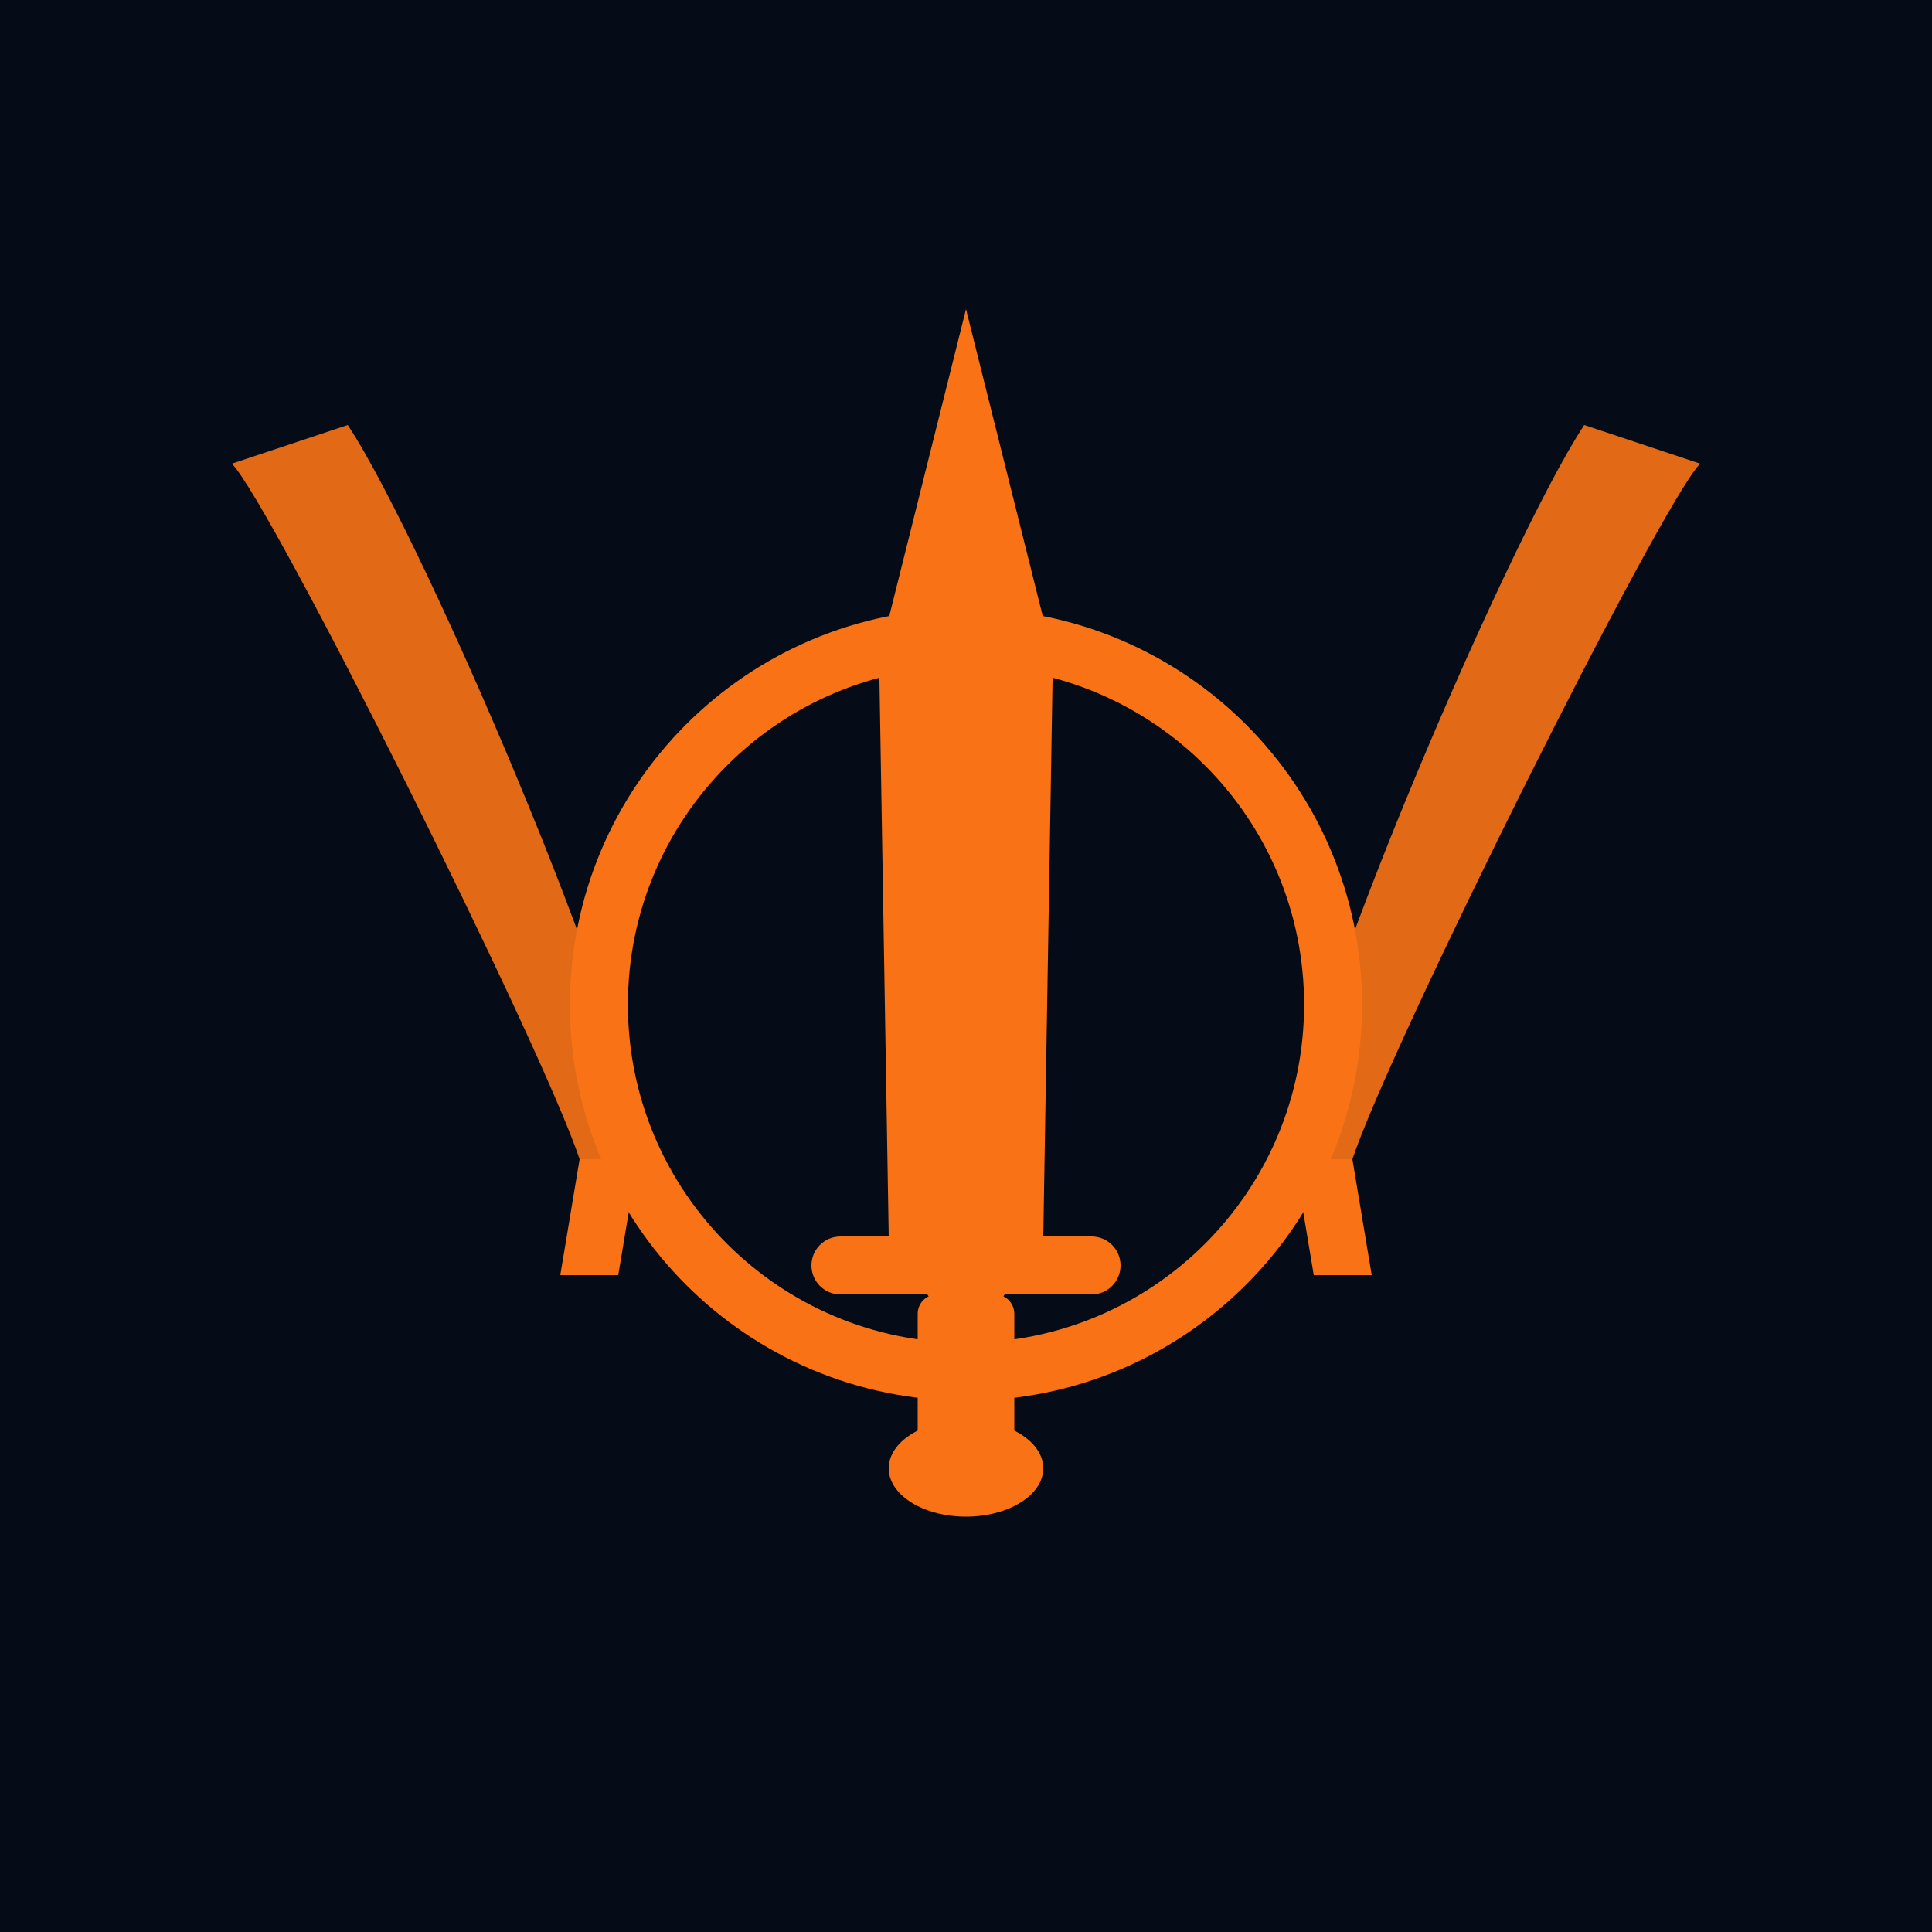
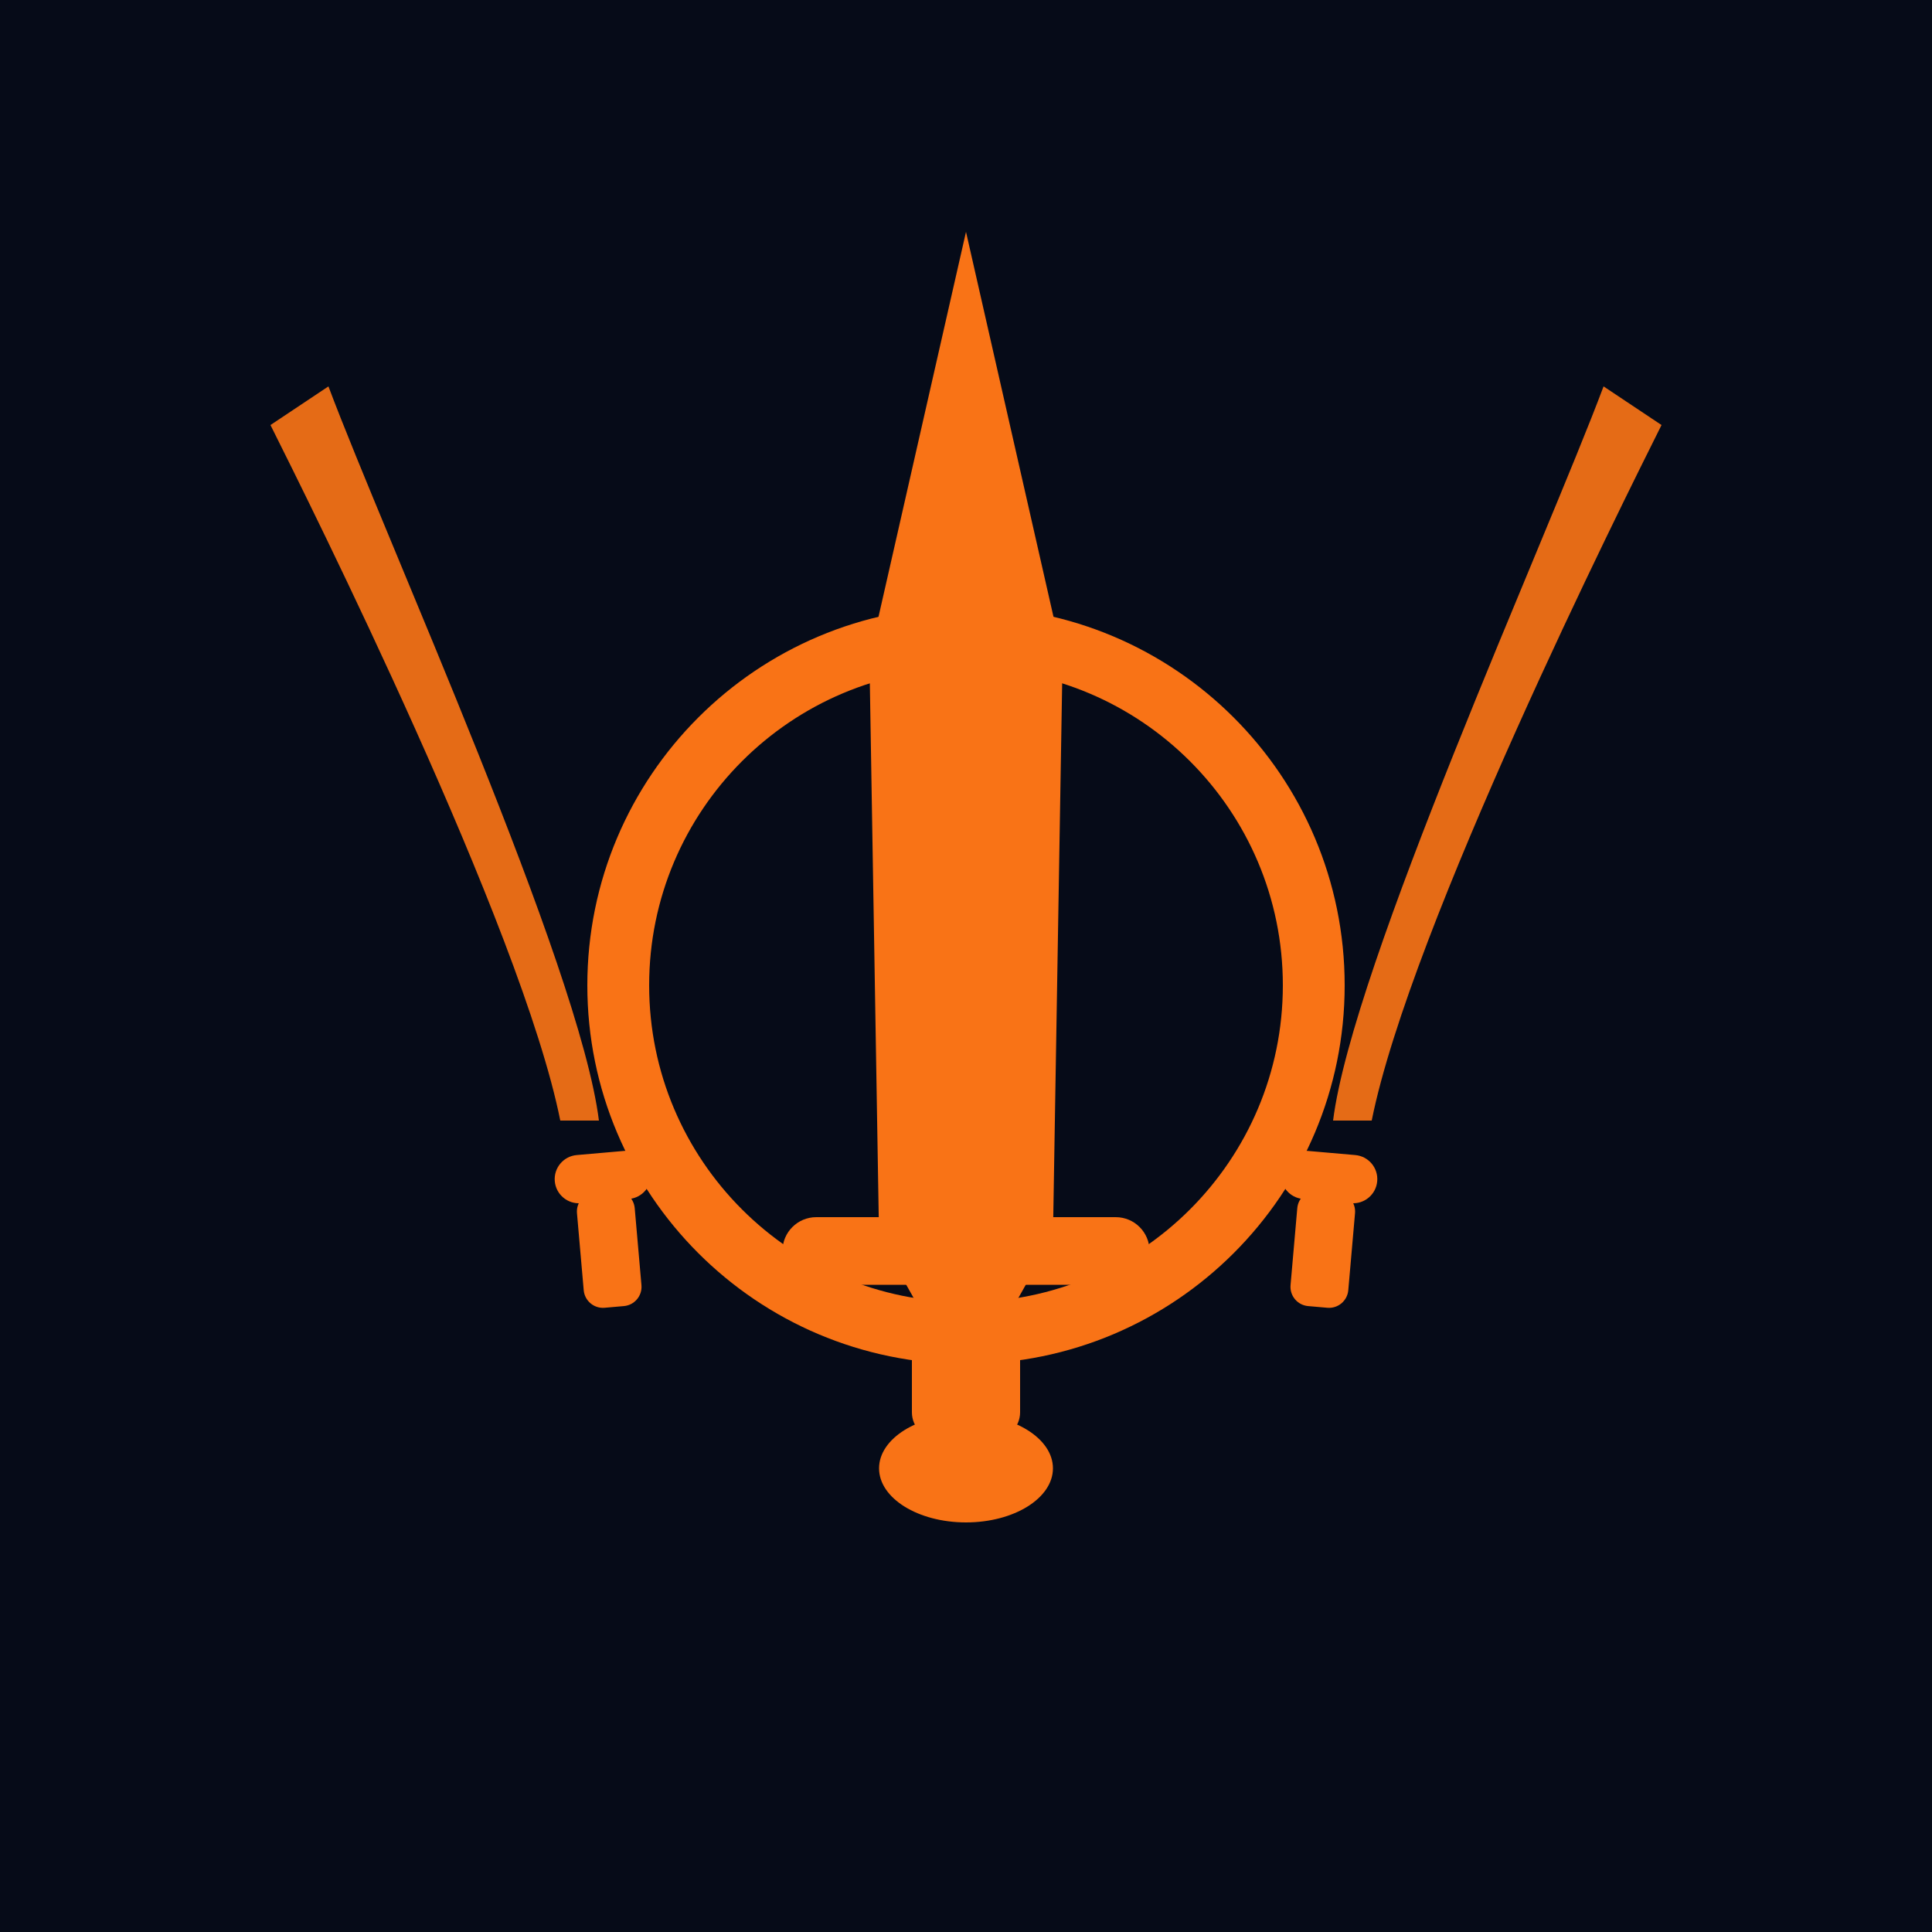
<svg xmlns="http://www.w3.org/2000/svg" viewBox="0 0 100 100">
  <rect width="100" height="100" fill="#060B18" />
-   <g transform="translate(50,52)" fill="#F97316">
-     <path d="M-38,-28 C-36,-26 -22,2 -20,8 L-17,8 C-16,4 -28,-24 -32,-30 Z" opacity="0.9" />
-     <path d="M-20,8 L-21,14 L-18,14 L-17,8 Z" />
-     <path d="M38,-28 C36,-26 22,2 20,8 L17,8 C16,4 28,-24 32,-30 Z" opacity="0.9" />
-     <path d="M20,8 L21,14 L18,14 L17,8 Z" />
-     <circle cx="0" cy="0" r="19" fill="none" stroke="#F97316" stroke-width="3" />
-     <path d="M0,-36 L4.5,-18 L4,12 L0,18 L-4,12 L-4.5,-18 Z" />
-     <rect x="-8" y="12" width="16" height="3" rx="1.5" />
-     <rect x="-2.5" y="15" width="5" height="8" rx="1" />
-     <ellipse cx="0" cy="24" rx="4" ry="2.5" />
+   <g transform="translate(50,52)">
+     <g fill="#F97316">
+       <path d="M-36,-30 C-34,-26 -23,-4 -21,6 L-19,6 C-20,-2 -30,-24 -33,-32 Z" opacity="0.92" />
+       <rect x="-22" y="6" width="5" height="2.5" rx="1.25" transform="rotate(-5)" />
+       <rect x="-21" y="8" width="3" height="6" rx="1" transform="rotate(-5)" />
+     </g>
+     <g fill="#F97316">
+       <path d="M36,-30 C34,-26 23,-4 21,6 L19,6 C20,-2 30,-24 33,-32 Z" opacity="0.92" />
+       <rect x="17" y="6" width="5" height="2.5" rx="1.25" transform="rotate(5)" />
+       <rect x="18" y="8" width="3" height="6" rx="1" transform="rotate(5)" />
+     </g>
+     <circle cx="0" cy="-1" r="18" fill="none" stroke="#F97316" stroke-width="3.2" />
+     <g fill="#F97316">
+       <path d="M0,-40 L5,-18 L4.5,12 L0,20 L-4.5,12 L-5,-18 Z" />
+       <rect x="-9.5" y="11" width="19" height="3.5" rx="1.75" />
+       <rect x="-2.8" y="14.5" width="5.6" height="8" rx="1.4" />
+       <ellipse cx="0" cy="24" rx="4.5" ry="2.8" />
+     </g>
  </g>
</svg>
